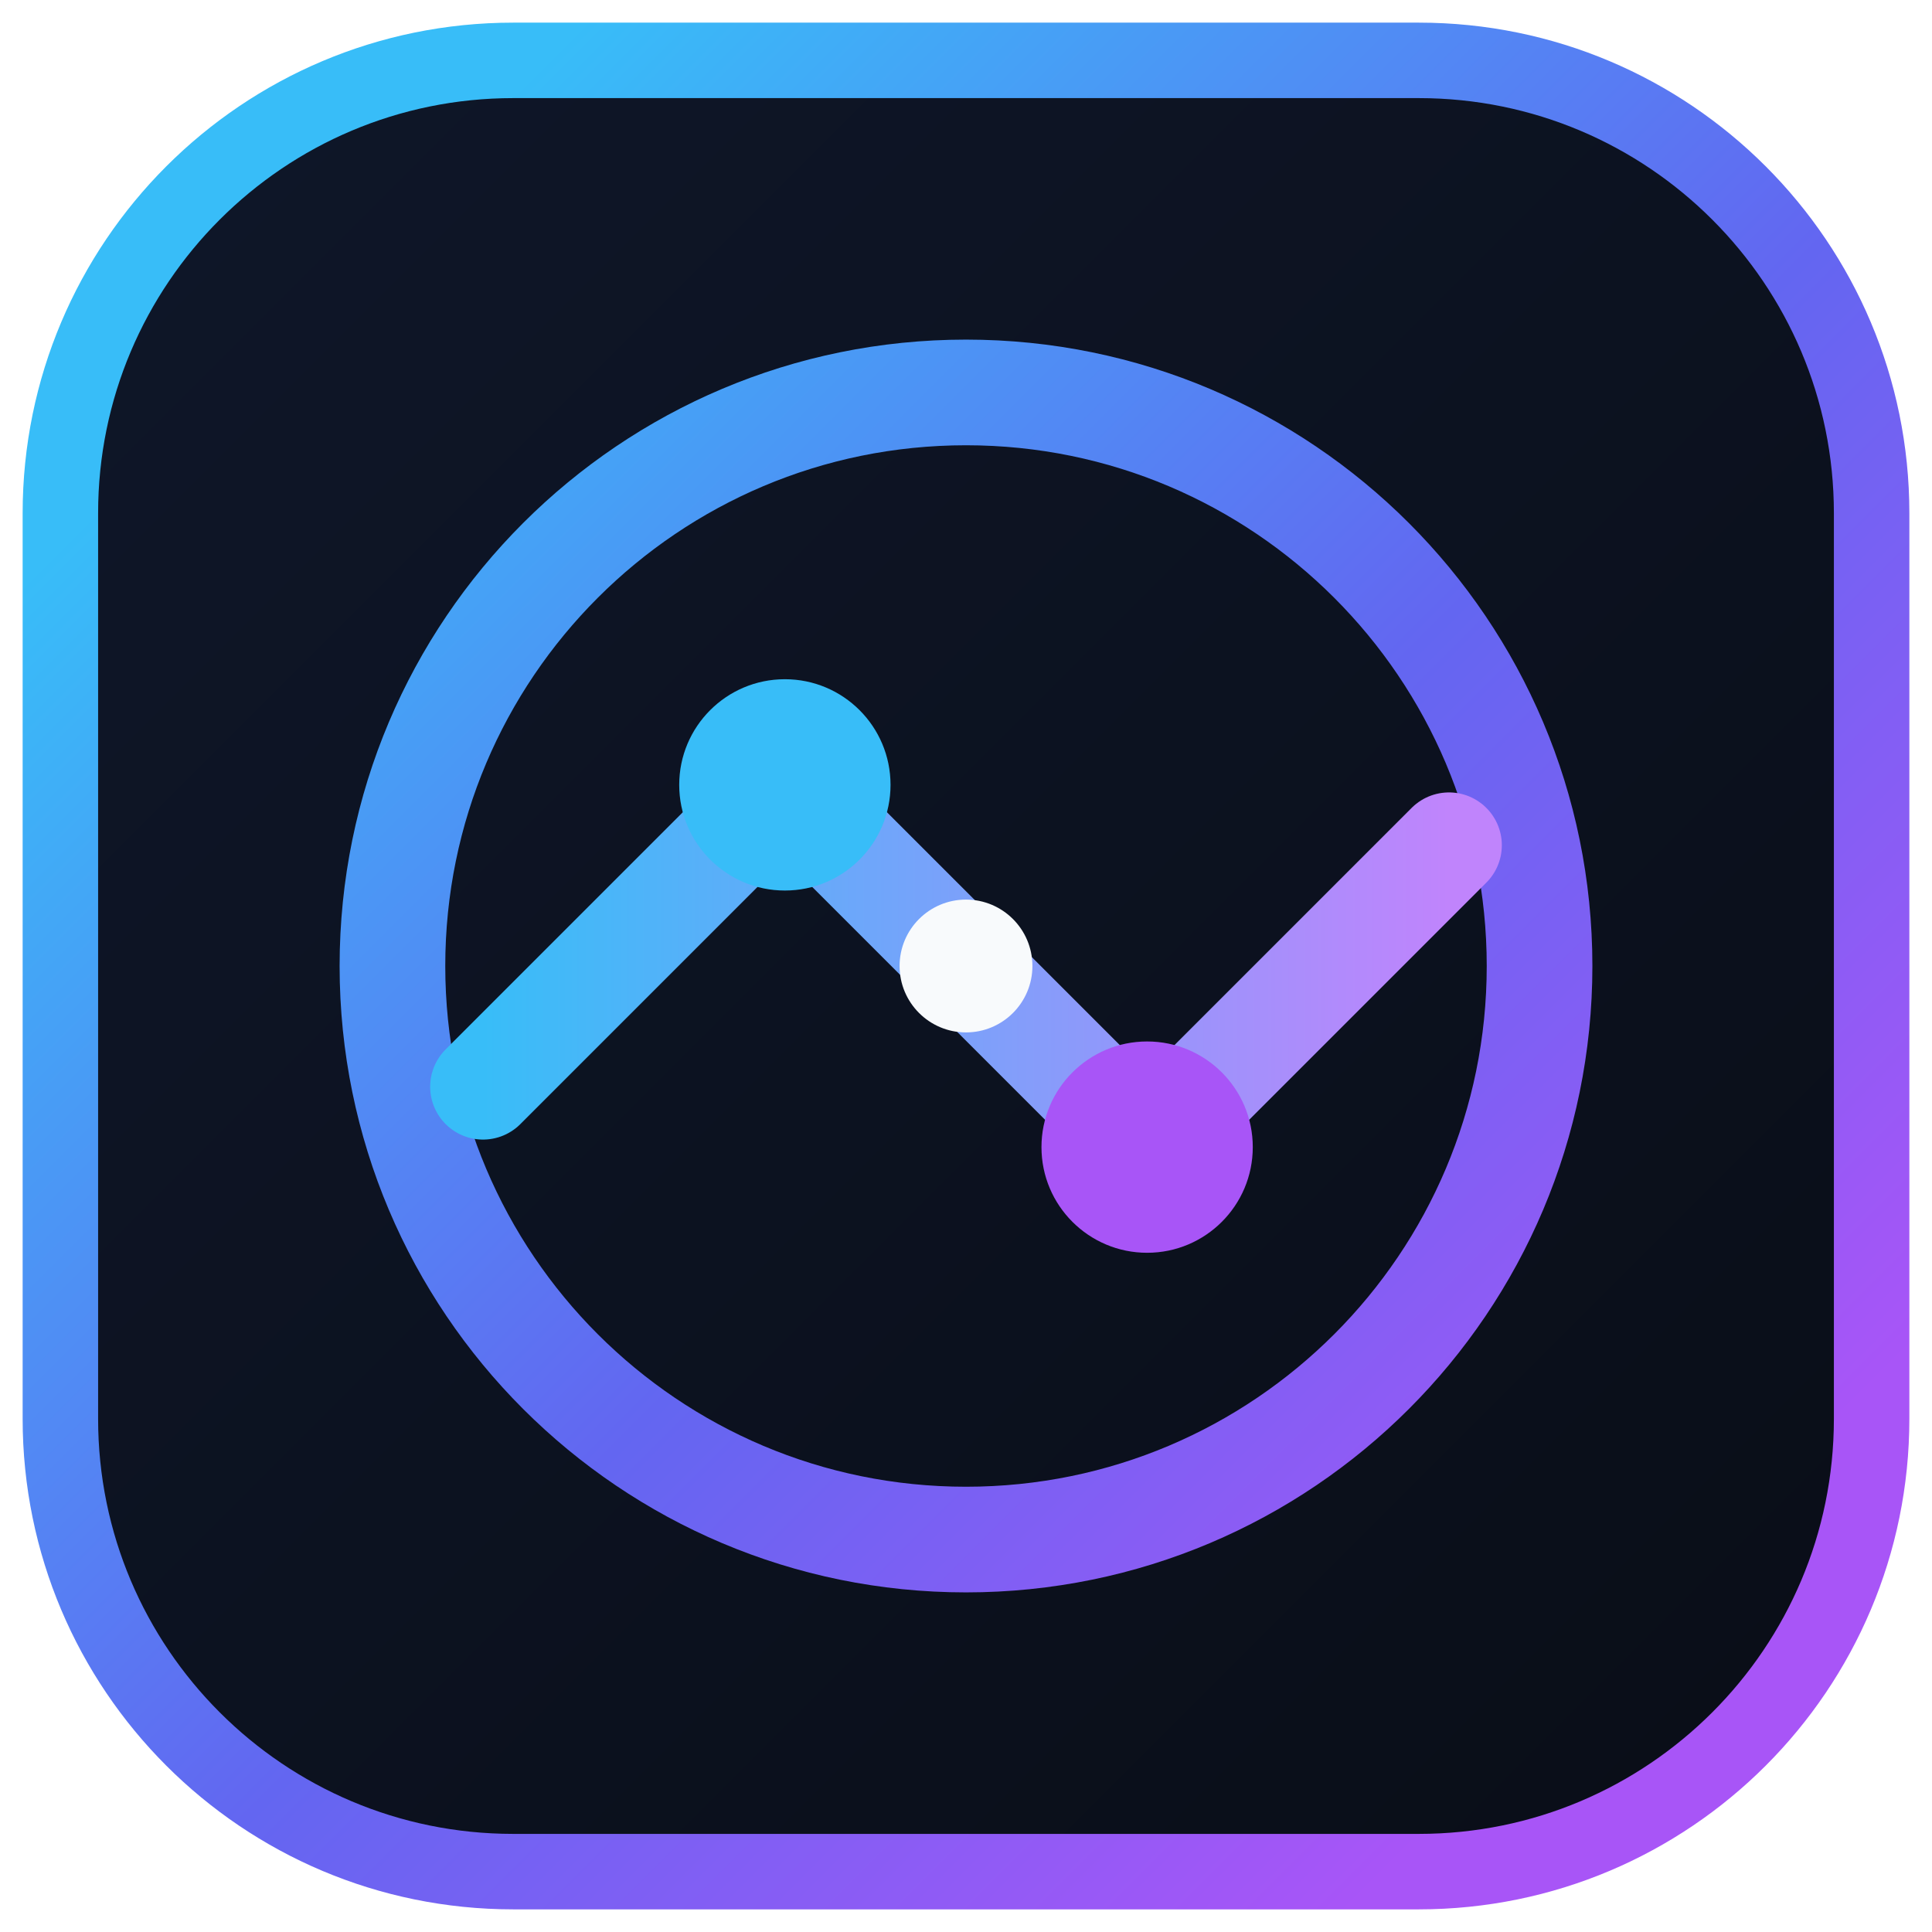
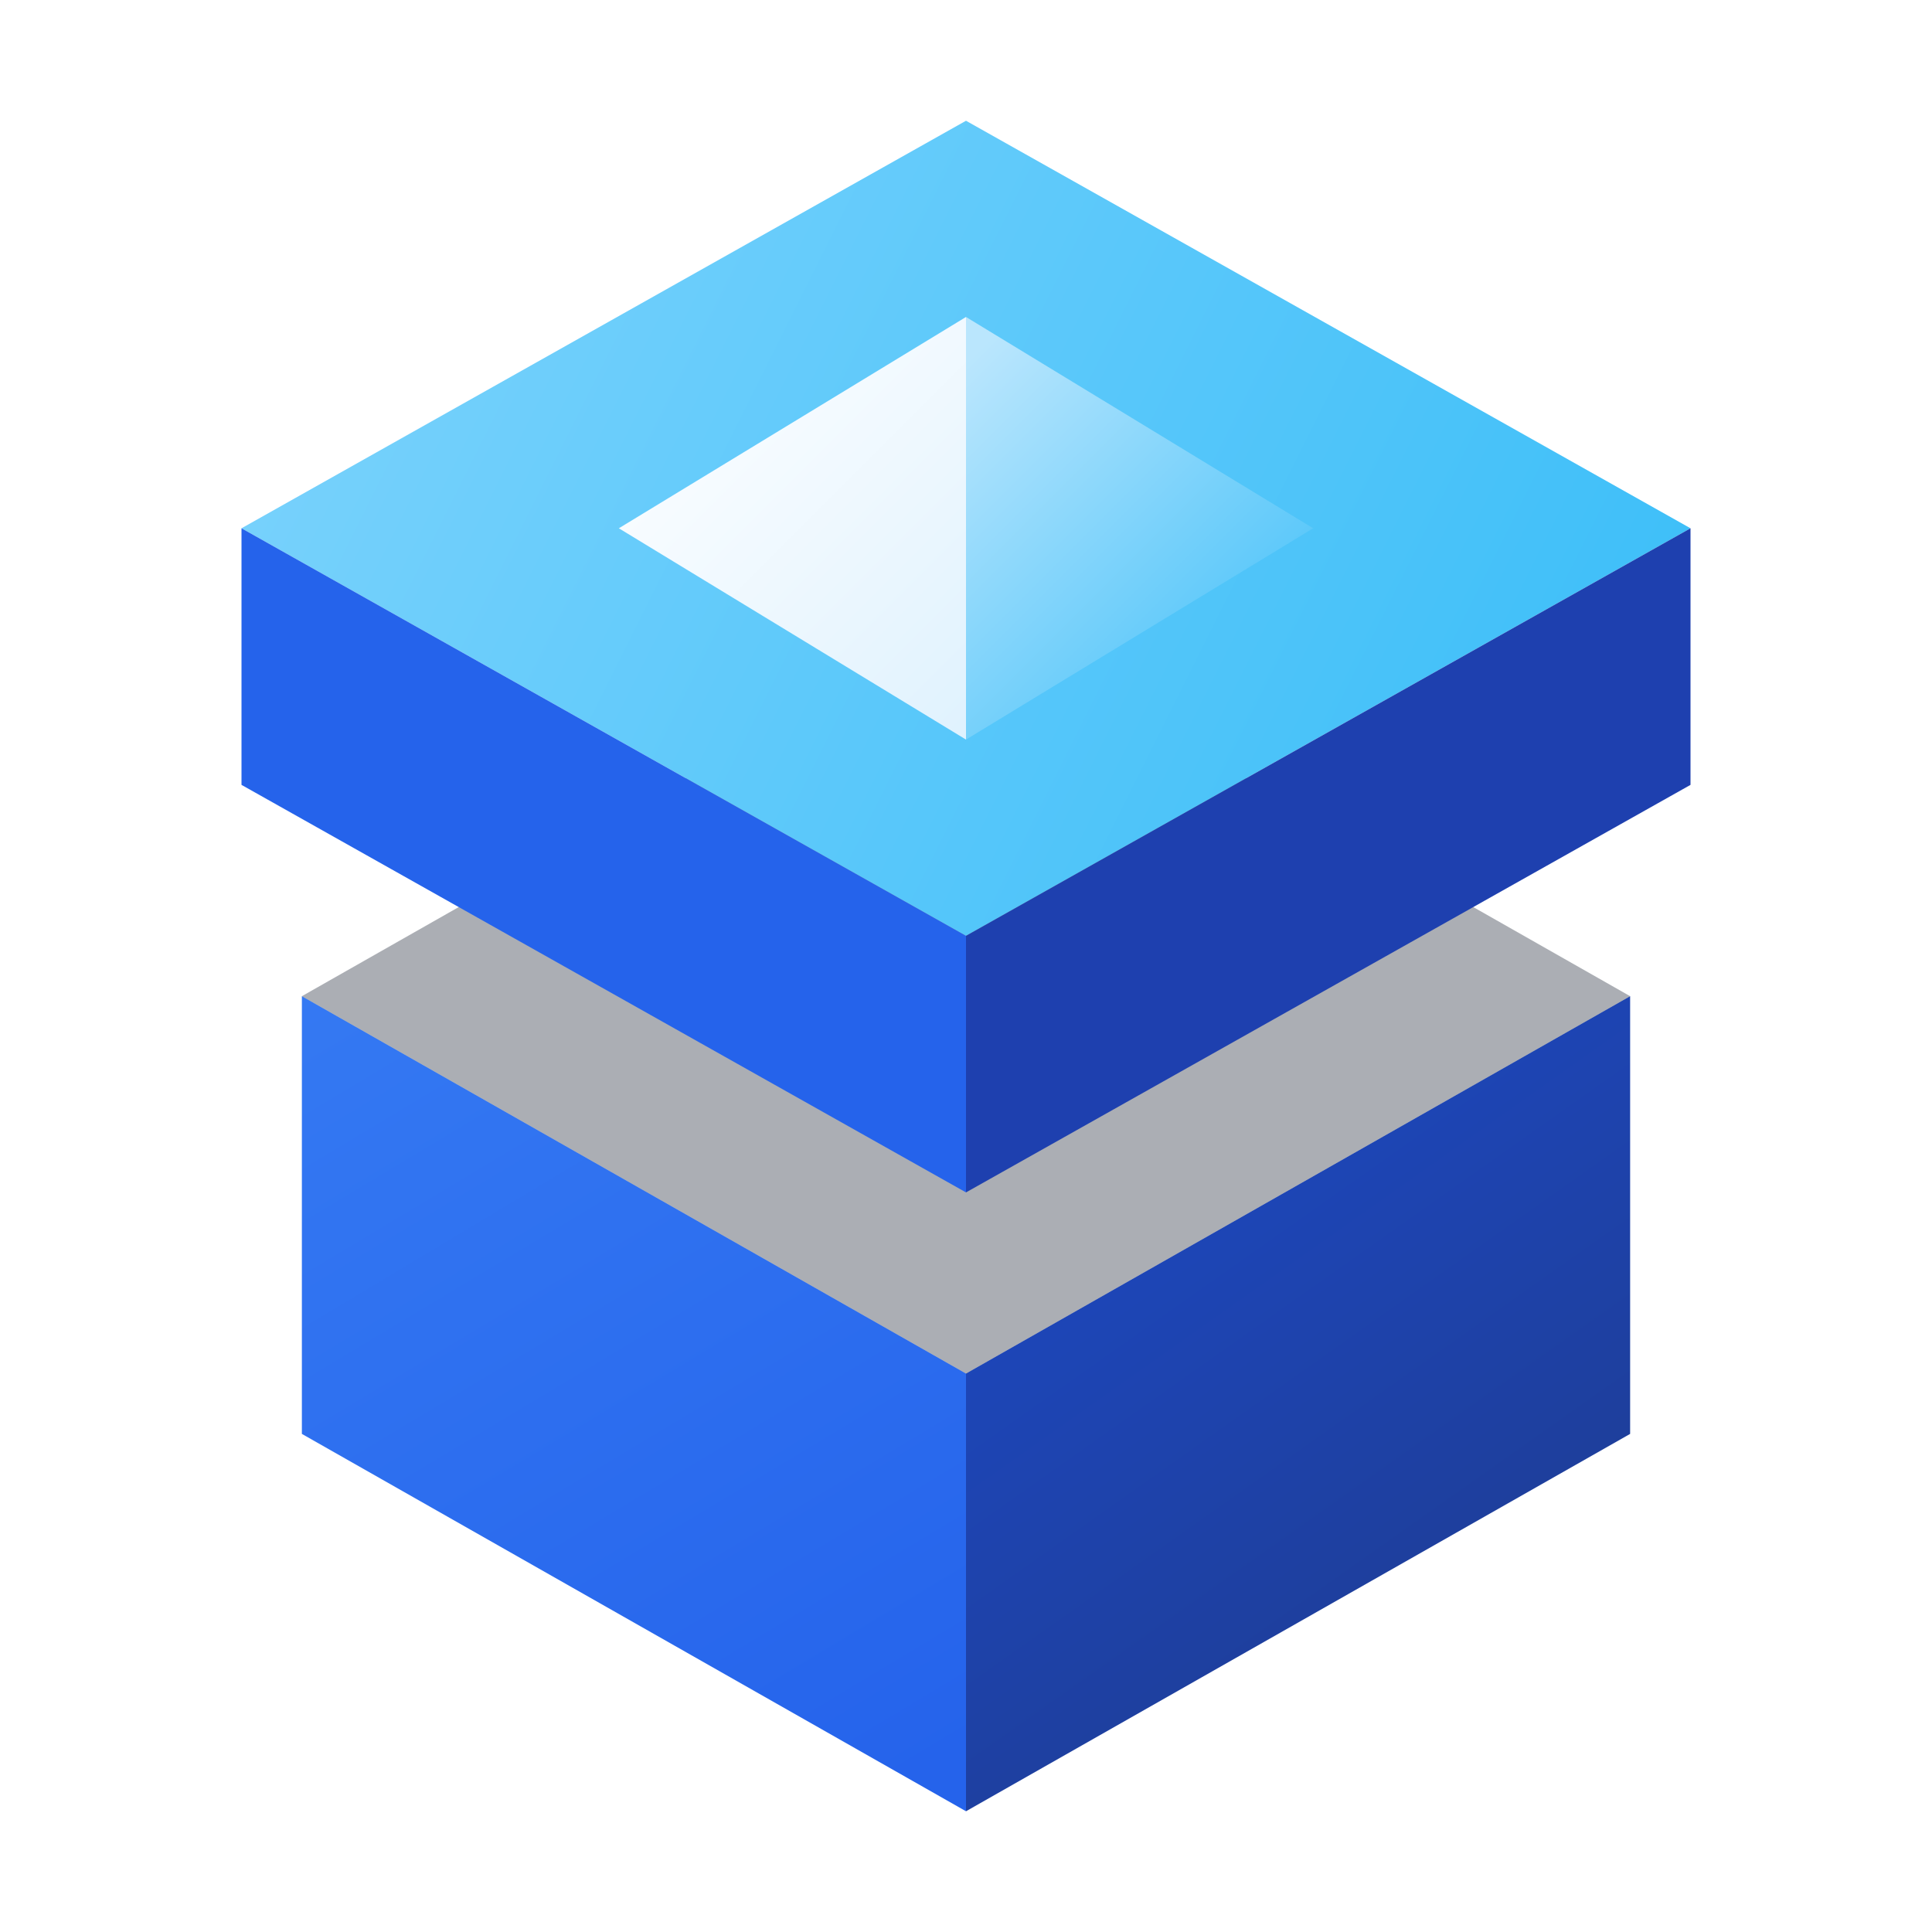
<svg xmlns="http://www.w3.org/2000/svg" viewBox="0 0 64 64" fill="none">
  <defs>
-     <linearGradient id="bgGrad" x1="0" y1="0" x2="64" y2="64" gradientUnits="userSpaceOnUse">
-       <stop offset="0%" stop-color="#0F172A" />
-       <stop offset="100%" stop-color="#090D16" />
+     <linearGradient id="topFace" x1="8" y1="6" x2="56" y2="30" gradientUnits="userSpaceOnUse">
+       <stop offset="0%" stop-color="#7DD3FC" />
+       <stop offset="100%" stop-color="#38BDF8" />
    </linearGradient>
-     <linearGradient id="ringGrad" x1="10" y1="10" x2="54" y2="54" gradientUnits="userSpaceOnUse">
-       <stop offset="0%" stop-color="#38BDF8" />
-       <stop offset="55%" stop-color="#6366F1" />
-       <stop offset="100%" stop-color="#A855F7" />
+     <linearGradient id="leftFace" x1="8" y1="18" x2="32" y2="58" gradientUnits="userSpaceOnUse">
+       <stop offset="0%" stop-color="#3B82F6" />
+       <stop offset="100%" stop-color="#2563EB" />
    </linearGradient>
-     <linearGradient id="beamGrad" x1="16" y1="32" x2="48" y2="32" gradientUnits="userSpaceOnUse">
-       <stop offset="0%" stop-color="#38BDF8" />
-       <stop offset="100%" stop-color="#C084FC" />
+     <linearGradient id="rightFace" x1="32" y1="24" x2="56" y2="58" gradientUnits="userSpaceOnUse">
+       <stop offset="0%" stop-color="#1D4ED8" />
+       <stop offset="100%" stop-color="#1E3A8A" />
+     </linearGradient>
+     <linearGradient id="coreLeft" x1="20" y1="12" x2="32" y2="24" gradientUnits="userSpaceOnUse">
+       <stop offset="0%" stop-color="#FFFFFF" />
+       <stop offset="100%" stop-color="#E0F2FE" />
+     </linearGradient>
+     <linearGradient id="coreRight" x1="32" y1="12" x2="44" y2="24" gradientUnits="userSpaceOnUse">
+       <stop offset="0%" stop-color="#BAE6FD" />
+       <stop offset="100%" stop-color="#38BDF8" />
    </linearGradient>
  </defs>
-   <rect x="2" y="2" width="60" height="60" rx="15" fill="url(#bgGrad)" stroke="url(#ringGrad)" stroke-width="2.5" />
-   <circle cx="32" cy="32" r="19" stroke="url(#ringGrad)" stroke-width="3.5" />
-   <path d="M16 36 L26 26 L38 38 L48 28" stroke="url(#beamGrad)" stroke-width="3.5" stroke-linecap="round" stroke-linejoin="round" />
-   <circle cx="26" cy="26" r="3.5" fill="#38BDF8" />
-   <circle cx="38" cy="38" r="3.5" fill="#A855F7" />
-   <circle cx="32" cy="32" r="2.2" fill="#F8FAFC" />
+   <polygon points="10,33 32,45.5 32,60 10,47.5" fill="url(#leftFace)" />
+   <polygon points="54,33 32,45.5 32,60 54,47.5" fill="url(#rightFace)" />
+   <polygon points="32,20.5 54,33 32,45.5 10,33" fill="#0F172A" fill-opacity="0.35" />
+   <polygon points="32,4 56,17.5 32,31 8,17.5" fill="url(#topFace)" />
+   <polygon points="8,17.5 32,31 32,39.5 8,26" fill="#2563EB" />
+   <polygon points="56,17.5 32,31 32,39.5 56,26" fill="#1E40AF" />
+   <polygon points="32,10.5 20.5,17.5 32,24.5" fill="url(#coreLeft)" />
+   <polygon points="32,10.5 43.5,17.5 32,24.5" fill="url(#coreRight)" />
</svg>
